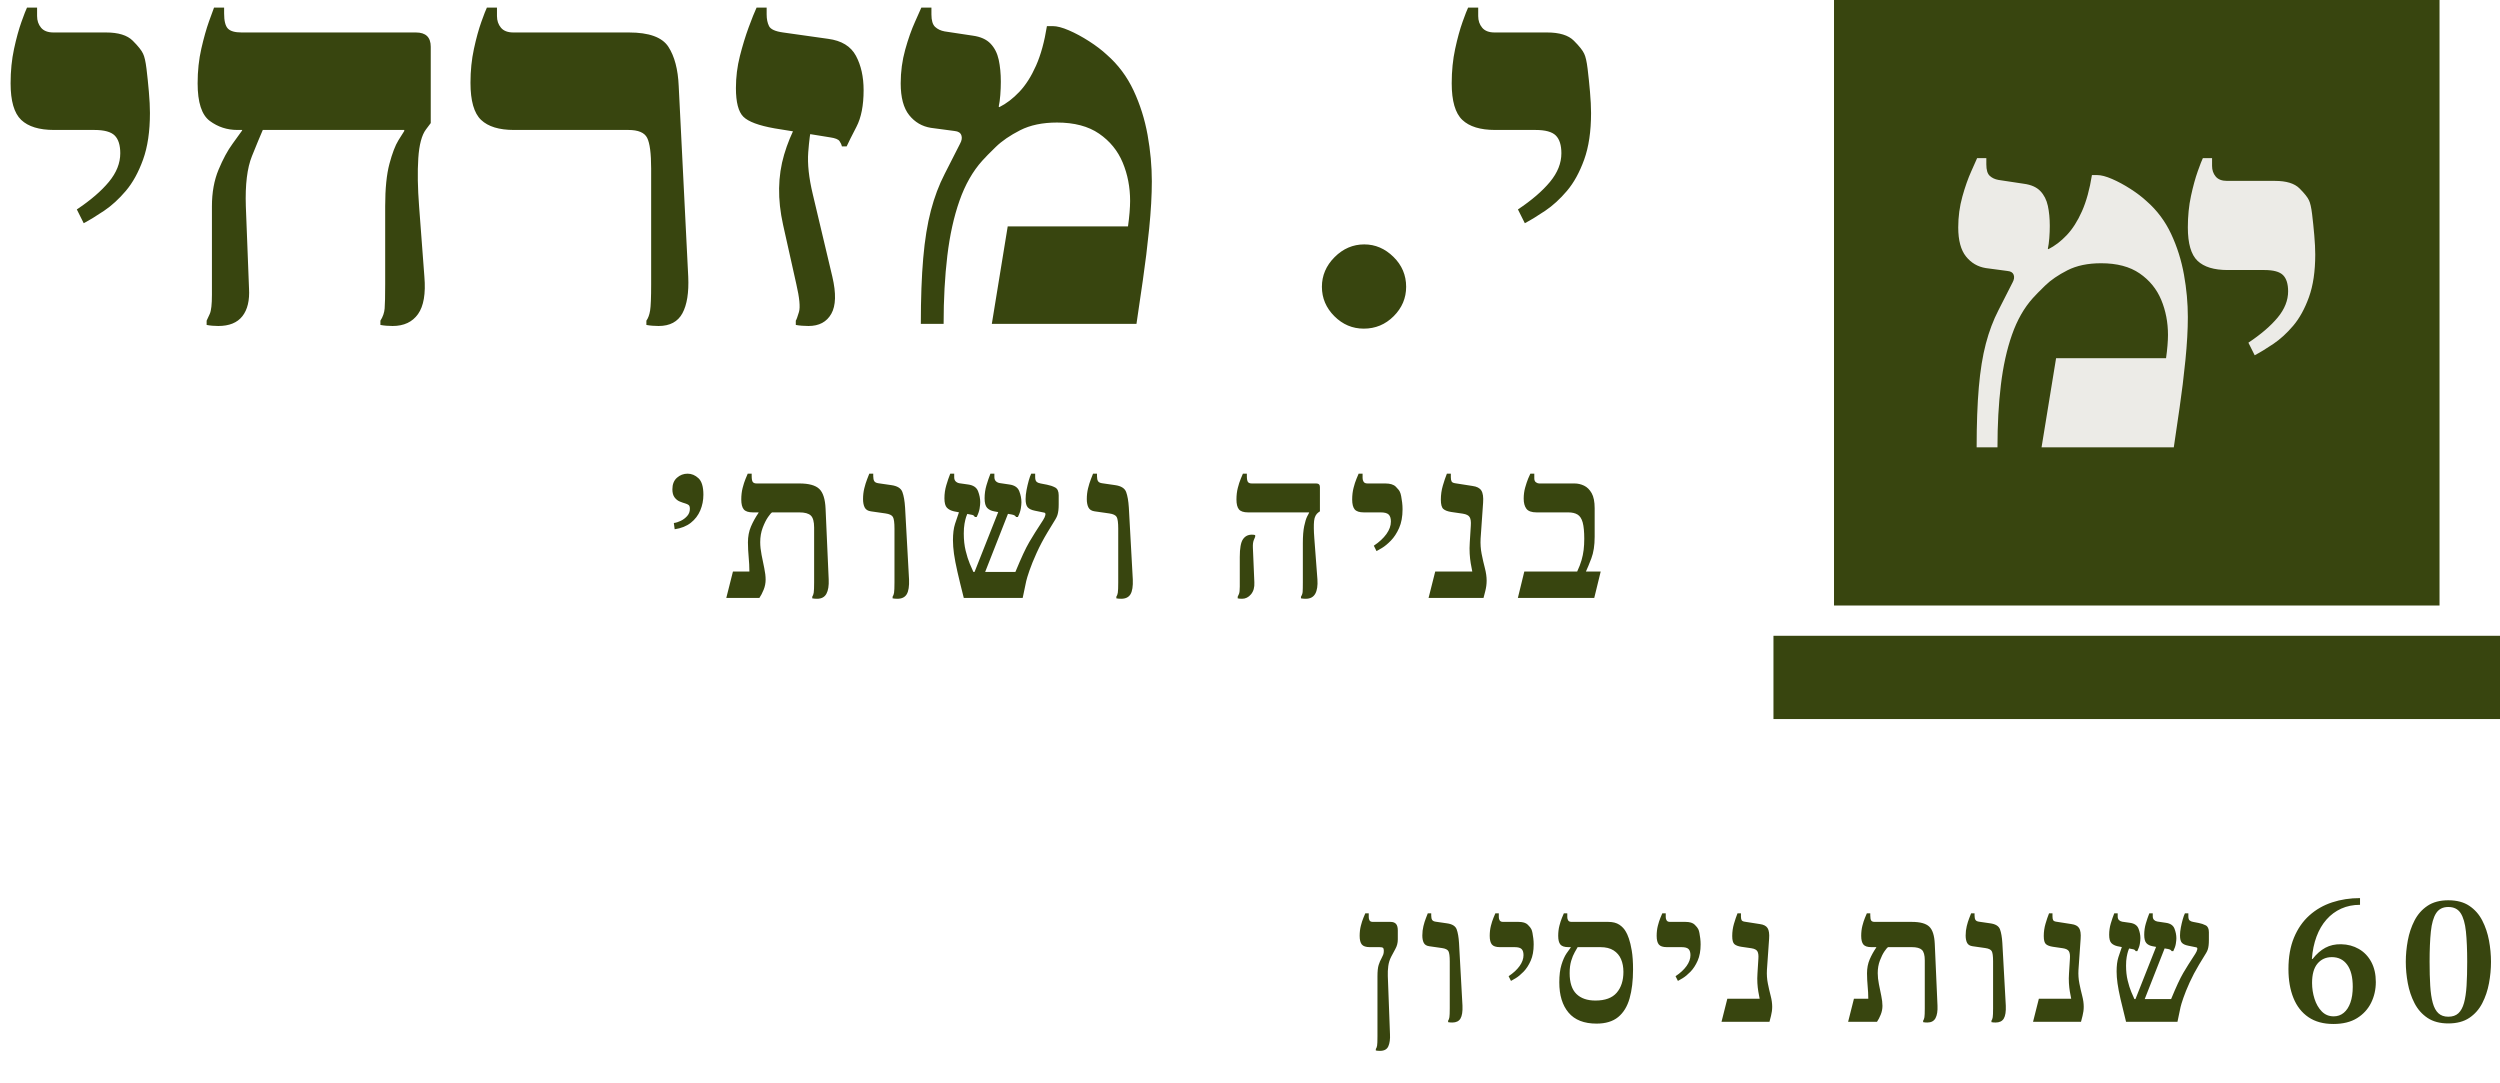
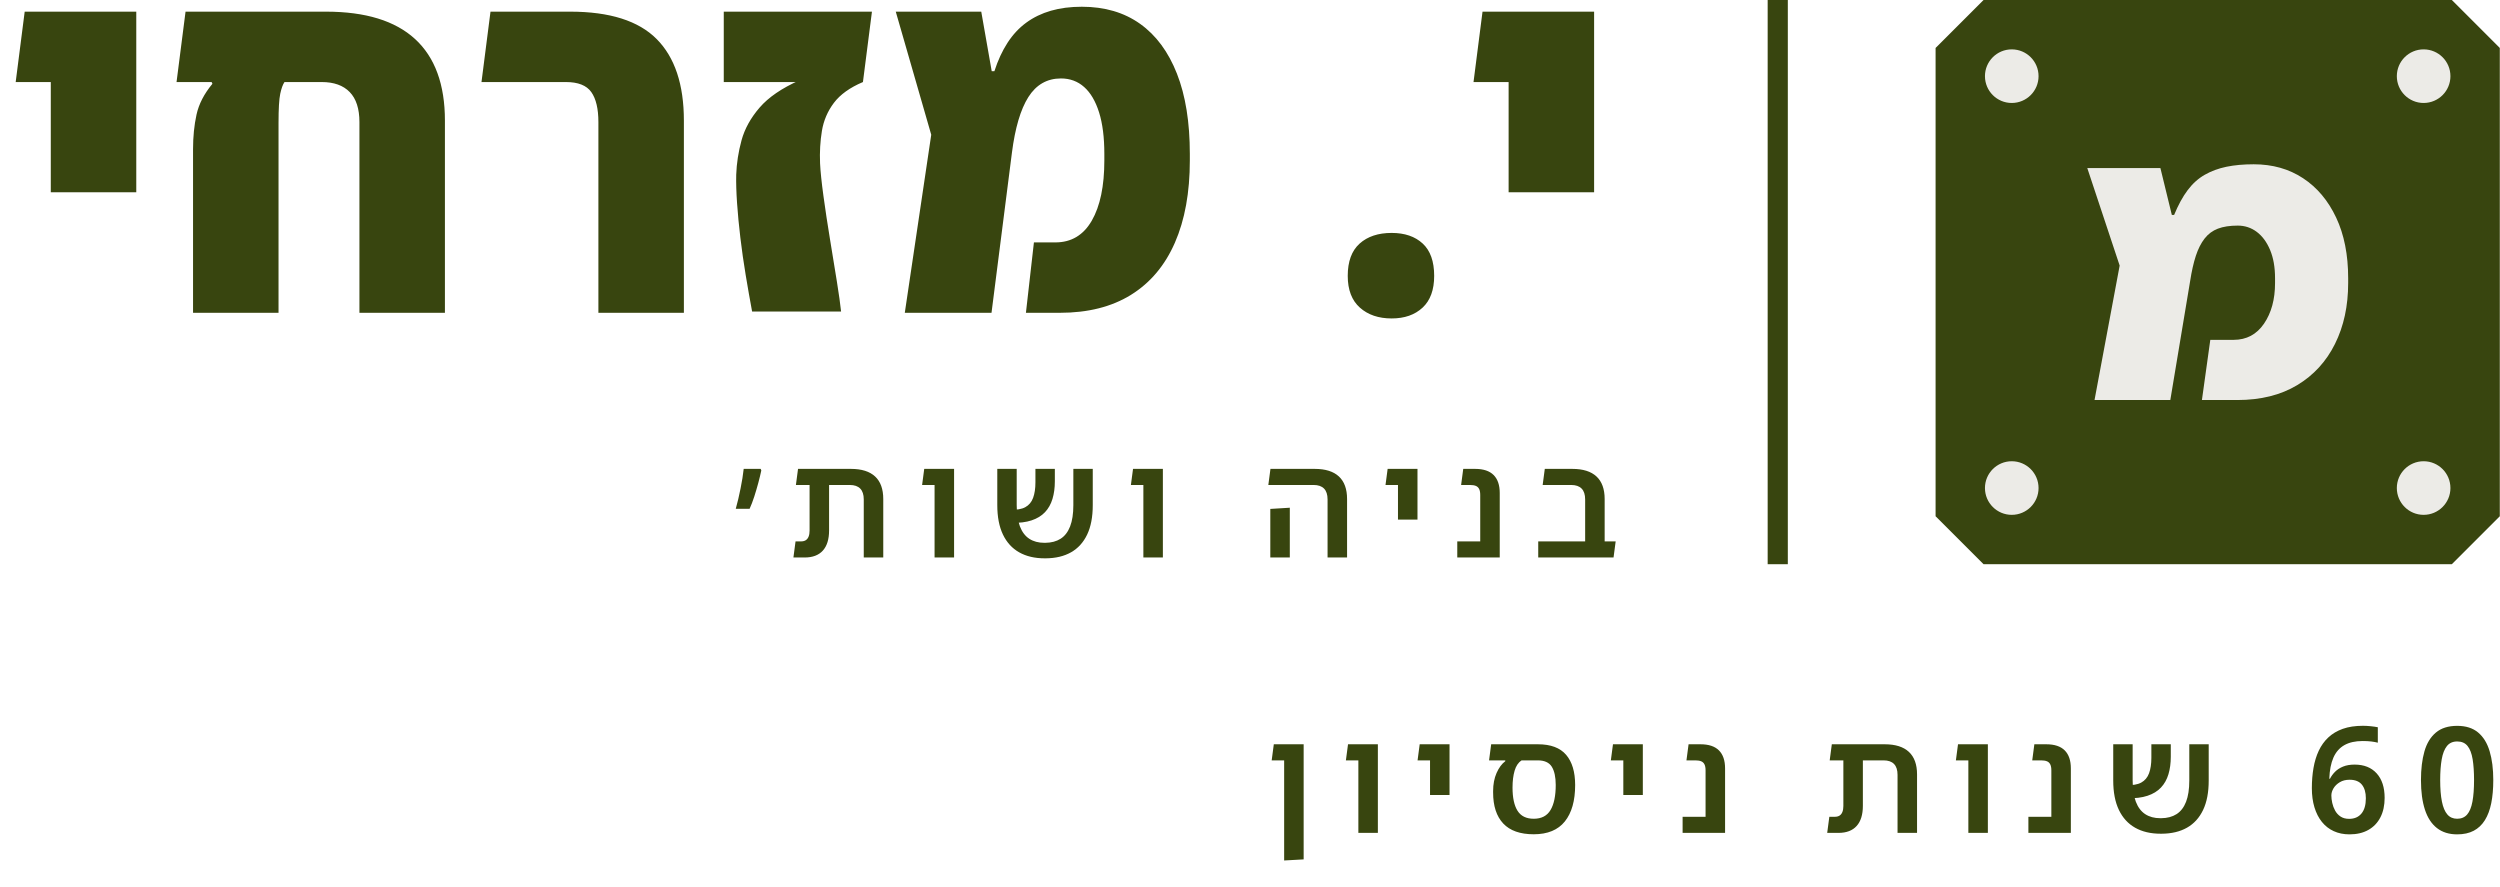
- <svg xmlns="http://www.w3.org/2000/svg" viewBox="0 0 330.3 143.0" role="img" aria-label="י. מזרחי בניה ושות׳, 60 שנות ניסיון">
-   <g transform="translate(234.31 0.00) scale(1)">
-     <rect x="8.0" y="0" width="80.0" height="80.0" fill="#38450f" />
-     <rect x="0" y="84.0" width="96.0" height="11.0" fill="#38450f" />
-     <path fill="#ecebe7" transform="translate(73.50 59.10)" d="M-9.92 -12.16 -10.752 -13.824Q-8.256 -15.488 -6.88 -17.152Q-5.504 -18.816 -5.504 -20.608Q-5.504 -22.08 -6.176 -22.752Q-6.848 -23.424 -8.64 -23.424H-13.504Q-16.192 -23.424 -17.472 -24.64Q-18.752 -25.856 -18.752 -29.056Q-18.752 -31.296 -18.336 -33.216Q-17.92 -35.136 -17.44 -36.48Q-16.96 -37.824 -16.768 -38.208H-15.552V-37.184Q-15.552 -36.352 -15.072 -35.776Q-14.592 -35.2 -13.568 -35.2H-7.232Q-4.992 -35.2 -4 -34.208Q-3.008 -33.216 -2.752 -32.64Q-2.496 -32.128 -2.336 -30.816Q-2.176 -29.504 -2.048 -28.032Q-1.92 -26.56 -1.92 -25.472Q-1.92 -22.144 -2.752 -19.84Q-3.584 -17.536 -4.832 -16.064Q-6.08 -14.592 -7.456 -13.664Q-8.832 -12.736 -9.92 -12.16Z M-46.656 0.0Q-46.656 -4.608 -46.368 -7.936Q-46.08 -11.264 -45.44 -13.696Q-44.8 -16.128 -43.776 -18.112L-41.92 -21.76Q-41.6 -22.336 -41.76 -22.784Q-41.92 -23.232 -42.56 -23.296L-45.44 -23.68Q-47.04 -23.936 -48.064 -25.216Q-49.088 -26.496 -49.088 -29.056Q-49.088 -31.168 -48.544 -33.12Q-48.0 -35.072 -47.36 -36.48Q-46.72 -37.888 -46.592 -38.208H-45.376V-37.376Q-45.376 -36.288 -44.928 -35.872Q-44.48 -35.456 -43.776 -35.328L-40.384 -34.816Q-38.976 -34.624 -38.24 -33.856Q-37.504 -33.088 -37.248 -31.904Q-36.992 -30.72 -36.992 -29.248Q-36.992 -28.48 -37.056 -27.648Q-37.12 -26.816 -37.248 -26.24L-37.184 -26.176Q-35.904 -26.816 -34.752 -28.032Q-33.6 -29.248 -32.736 -31.2Q-31.872 -33.152 -31.424 -35.968H-30.72Q-29.952 -35.968 -28.768 -35.456Q-27.584 -34.944 -26.336 -34.144Q-25.088 -33.344 -24.192 -32.512Q-22.144 -30.72 -20.96 -28.192Q-19.776 -25.664 -19.264 -22.816Q-18.752 -19.968 -18.752 -17.216Q-18.752 -14.72 -19.072 -11.52Q-19.392 -8.32 -19.84 -5.248Q-20.288 -2.176 -20.608 0.0H-38.08L-36.16 -11.776H-21.632Q-21.504 -12.672 -21.44 -13.472Q-21.376 -14.272 -21.376 -14.848Q-21.376 -17.344 -22.272 -19.488Q-23.168 -21.632 -25.12 -22.976Q-27.072 -24.32 -30.208 -24.32Q-32.832 -24.32 -34.656 -23.392Q-36.48 -22.464 -37.6 -21.376Q-38.72 -20.288 -39.232 -19.712Q-40.96 -17.792 -41.984 -14.88Q-43.008 -11.968 -43.456 -8.224Q-43.904 -4.48 -43.904 0.0Z" />
+ <svg xmlns="http://www.w3.org/2000/svg" viewBox="0 0 372.2 132.0" role="img" aria-label="י. מזרחי בניה ושות׳, 60 שנות ניסיון">
+   <g transform="translate(288.17 0.00) scale(2.1)">
+     <path fill="#38450f" d="M3.4 0L36.6 0L40 3.4L40 36.6L36.6 40L3.4 40L0 36.6L0 3.4Z" />
+     <circle cx="5.4" cy="5.4" r="1.9" fill="#ecebe7" />
+     <circle cx="5.4" cy="34.6" r="1.9" fill="#ecebe7" />
+     <circle cx="34.6" cy="5.4" r="1.9" fill="#ecebe7" />
+     <circle cx="34.6" cy="34.6" r="1.9" fill="#ecebe7" />
+     <path fill="#ecebe7" transform="translate(29.79 28.36)" d="M-18.522 0.0 -16.74 -9.531 -19.035 -16.443H-13.851L-13.041 -13.122H-12.879Q-12.447 -14.175 -11.921 -14.877Q-11.394 -15.579 -10.706 -15.97Q-10.017 -16.362 -9.167 -16.538Q-8.316 -16.713 -7.236 -16.713Q-5.238 -16.713 -3.74 -15.727Q-2.241 -14.742 -1.391 -12.933Q-0.54 -11.124 -0.54 -8.64V-8.289Q-0.54 -5.859 -1.472 -3.982Q-2.403 -2.106 -4.158 -1.053Q-5.913 0.0 -8.397 0.0H-10.908L-10.314 -4.266H-8.667Q-7.29 -4.266 -6.507 -5.413Q-5.724 -6.561 -5.724 -8.289V-8.64Q-5.724 -9.801 -6.075 -10.638Q-6.426 -11.475 -7.02 -11.921Q-7.614 -12.366 -8.37 -12.366Q-9.207 -12.366 -9.774 -12.15Q-10.341 -11.934 -10.719 -11.448Q-11.097 -10.962 -11.34 -10.22Q-11.583 -9.477 -11.745 -8.424L-13.149 0.0Z" />
  </g>
-   <path fill="#38450f" transform="translate(212.31 42.79)" d="M-10.85 -13.3 -11.76 -15.12Q-9.03 -16.94 -7.525 -18.76Q-6.02 -20.58 -6.02 -22.54Q-6.02 -24.15 -6.755 -24.885Q-7.49 -25.62 -9.45 -25.62H-14.77Q-17.71 -25.62 -19.11 -26.95Q-20.51 -28.28 -20.51 -31.78Q-20.51 -34.23 -20.055 -36.33Q-19.6 -38.43 -19.075 -39.9Q-18.55 -41.37 -18.34 -41.79H-17.01V-40.67Q-17.01 -39.76 -16.485 -39.13Q-15.96 -38.5 -14.84 -38.5H-7.91Q-5.46 -38.5 -4.375 -37.415Q-3.29 -36.33 -3.01 -35.7Q-2.73 -35.14 -2.555 -33.705Q-2.38 -32.27 -2.24 -30.66Q-2.1 -29.05 -2.1 -27.86Q-2.1 -24.22 -3.01 -21.7Q-3.92 -19.18 -5.285 -17.57Q-6.65 -15.96 -8.155 -14.945Q-9.66 -13.93 -10.85 -13.3Z M-32.13 0.63Q-34.37 0.63 -36.015 -1.015Q-37.66 -2.66 -37.66 -4.9Q-37.66 -7.14 -35.98 -8.82Q-34.3 -10.5 -32.06 -10.5Q-29.89 -10.5 -28.21 -8.855Q-26.53 -7.21 -26.53 -4.9Q-26.53 -2.66 -28.175 -1.015Q-29.82 0.63 -32.13 0.63Z M-90.65 0.0Q-90.65 -5.04 -90.335 -8.68Q-90.02 -12.32 -89.32 -14.98Q-88.62 -17.64 -87.5 -19.81L-85.47 -23.8Q-85.12 -24.43 -85.295 -24.92Q-85.47 -25.41 -86.17 -25.48L-89.32 -25.9Q-91.07 -26.18 -92.19 -27.58Q-93.31 -28.98 -93.31 -31.78Q-93.31 -34.09 -92.715 -36.225Q-92.12 -38.36 -91.42 -39.9Q-90.72 -41.44 -90.58 -41.79H-89.25V-40.88Q-89.25 -39.69 -88.76 -39.235Q-88.27 -38.78 -87.5 -38.64L-83.79 -38.08Q-82.25 -37.87 -81.445 -37.03Q-80.64 -36.19 -80.36 -34.895Q-80.08 -33.6 -80.08 -31.99Q-80.08 -31.15 -80.15 -30.24Q-80.22 -29.33 -80.36 -28.7L-80.29 -28.63Q-78.89 -29.33 -77.63 -30.66Q-76.37 -31.99 -75.425 -34.125Q-74.48 -36.26 -73.99 -39.34H-73.22Q-72.38 -39.34 -71.085 -38.78Q-69.79 -38.22 -68.425 -37.345Q-67.06 -36.47 -66.08 -35.56Q-63.84 -33.6 -62.545 -30.835Q-61.25 -28.07 -60.69 -24.955Q-60.13 -21.84 -60.13 -18.83Q-60.13 -16.1 -60.48 -12.6Q-60.83 -9.1 -61.32 -5.74Q-61.81 -2.38 -62.16 0.0H-81.27L-79.17 -12.88H-63.28Q-63.14 -13.86 -63.07 -14.735Q-63 -15.61 -63 -16.24Q-63 -18.97 -63.98 -21.315Q-64.96 -23.66 -67.095 -25.13Q-69.23 -26.6 -72.66 -26.6Q-75.53 -26.6 -77.525 -25.585Q-79.52 -24.57 -80.745 -23.38Q-81.97 -22.19 -82.53 -21.56Q-84.42 -19.46 -85.54 -16.275Q-86.66 -13.09 -87.15 -8.995Q-87.64 -4.9 -87.64 0.0Z M-105.49 0.28Q-105.91 0.28 -106.365 0.245Q-106.82 0.21 -107.17 0.14V-0.42Q-107.03 -0.63 -106.75 -1.575Q-106.47 -2.52 -107.1 -5.25L-108.85 -13.09Q-109.41 -15.61 -109.375 -17.92Q-109.34 -20.23 -108.71 -22.365Q-108.08 -24.5 -107.03 -26.46L-105.07 -26.11Q-105.35 -24.99 -105.525 -22.68Q-105.7 -20.37 -104.93 -17.15L-102.34 -6.23Q-101.57 -2.94 -102.48 -1.33Q-103.39 0.28 -105.49 0.28ZM-101.08 -23.45Q-101.15 -23.8 -101.395 -24.15Q-101.64 -24.5 -102.62 -24.64L-109.97 -25.83Q-113.12 -26.39 -114.1 -27.37Q-115.08 -28.35 -115.08 -31.15Q-115.08 -33.32 -114.555 -35.385Q-114.03 -37.45 -113.4 -39.165Q-112.77 -40.88 -112.35 -41.79H-111.02V-40.88Q-111.02 -39.97 -110.705 -39.34Q-110.39 -38.71 -108.85 -38.5L-102.9 -37.66Q-100.24 -37.31 -99.225 -35.42Q-98.21 -33.53 -98.21 -30.87Q-98.21 -27.86 -99.155 -26.04Q-100.1 -24.22 -100.45 -23.45Z M-125.3 0.28Q-125.72 0.28 -126.14 0.245Q-126.56 0.21 -126.91 0.14V-0.42Q-126.56 -0.91 -126.42 -1.75Q-126.28 -2.59 -126.28 -5.25V-20.51Q-126.28 -23.52 -126.805 -24.57Q-127.33 -25.62 -129.29 -25.62H-144.41Q-147.35 -25.62 -148.75 -26.95Q-150.15 -28.28 -150.15 -31.85Q-150.15 -34.23 -149.695 -36.33Q-149.24 -38.43 -148.715 -39.9Q-148.19 -41.37 -147.98 -41.79H-146.65V-40.67Q-146.65 -39.76 -146.125 -39.13Q-145.6 -38.5 -144.48 -38.5H-129.22Q-125.23 -38.5 -124.005 -36.61Q-122.78 -34.72 -122.64 -31.43L-121.38 -6.23Q-121.24 -3.08 -122.15 -1.4Q-123.06 0.28 -125.3 0.28Z M-160.44 0.28Q-160.86 0.28 -161.28 0.245Q-161.7 0.21 -162.05 0.14V-0.42Q-161.56 -1.19 -161.49 -2.03Q-161.42 -2.87 -161.42 -5.25V-15.54Q-161.42 -19.04 -160.86 -21.14Q-160.3 -23.24 -159.67 -24.255Q-159.04 -25.27 -158.9 -25.48V-25.62H-180.95Q-182.98 -25.62 -184.59 -26.81Q-186.2 -28 -186.2 -31.78Q-186.2 -34.23 -185.71 -36.365Q-185.22 -38.5 -184.695 -39.97Q-184.17 -41.44 -184.03 -41.79H-182.7V-41.02Q-182.7 -39.55 -182.21 -39.025Q-181.72 -38.5 -180.39 -38.5H-157.36Q-155.4 -38.5 -155.4 -36.61V-26.53L-156.03 -25.69Q-156.87 -24.57 -157.045 -21.875Q-157.22 -19.18 -156.94 -15.54L-156.24 -6.23Q-155.96 -2.87 -157.08 -1.295Q-158.2 0.28 -160.44 0.28ZM-183.47 0.28Q-183.89 0.28 -184.275 0.245Q-184.66 0.21 -185.01 0.14V-0.42Q-184.87 -0.7 -184.59 -1.33Q-184.31 -1.96 -184.31 -3.85V-15.54Q-184.31 -18.27 -183.435 -20.37Q-182.56 -22.47 -181.58 -23.8Q-180.6 -25.13 -180.32 -25.55V-27.16H-177.59V-25.62Q-178.08 -24.5 -179.025 -22.155Q-179.97 -19.81 -179.83 -15.54L-179.41 -4.69Q-179.27 -2.31 -180.285 -1.015Q-181.3 0.28 -183.47 0.28Z M-201.25 -13.3 -202.16 -15.12Q-199.43 -16.94 -197.925 -18.76Q-196.42 -20.58 -196.42 -22.54Q-196.42 -24.15 -197.155 -24.885Q-197.89 -25.62 -199.85 -25.62H-205.17Q-208.11 -25.62 -209.51 -26.95Q-210.91 -28.28 -210.91 -31.78Q-210.91 -34.23 -210.455 -36.33Q-210.0 -38.43 -209.475 -39.9Q-208.95 -41.37 -208.74 -41.79H-207.41V-40.67Q-207.41 -39.76 -206.885 -39.13Q-206.36 -38.5 -205.24 -38.5H-198.31Q-195.86 -38.5 -194.775 -37.415Q-193.69 -36.33 -193.41 -35.7Q-193.13 -35.14 -192.955 -33.705Q-192.78 -32.27 -192.64 -30.66Q-192.5 -29.05 -192.5 -27.86Q-192.5 -24.22 -193.41 -21.7Q-194.32 -19.18 -195.685 -17.57Q-197.05 -15.96 -198.555 -14.945Q-200.06 -13.93 -201.25 -13.3Z" />
-   <path fill="#38450f" transform="translate(212.31 79.00)" d="M-11.77 0.0 -10.918 -3.493H-3.932Q-3.547 -4.317 -3.355 -4.991Q-3.162 -5.665 -3.08 -6.339Q-2.998 -7.013 -2.998 -7.81Q-2.998 -9.213 -3.204 -9.969Q-3.41 -10.725 -3.878 -11.014Q-4.345 -11.303 -5.115 -11.303H-9.295Q-10.285 -11.303 -10.643 -11.784Q-11.0 -12.265 -11.0 -13.117Q-11.0 -13.887 -10.808 -14.575Q-10.615 -15.262 -10.409 -15.771Q-10.203 -16.28 -10.12 -16.418H-9.598V-15.812Q-9.598 -15.428 -9.377 -15.276Q-9.157 -15.125 -8.965 -15.125H-4.29Q-3.63 -15.125 -3.025 -14.836Q-2.42 -14.547 -2.021 -13.846Q-1.623 -13.145 -1.623 -11.853V-8.085Q-1.623 -6.38 -2.062 -5.225Q-2.502 -4.07 -2.777 -3.493H-0.825L-1.678 0.0Z M-23.568 0.0 -22.688 -3.493H-17.793Q-17.903 -4.015 -17.999 -4.592Q-18.095 -5.17 -18.136 -5.857Q-18.178 -6.545 -18.123 -7.343L-17.985 -9.57Q-17.93 -10.312 -18.136 -10.67Q-18.343 -11.027 -19.058 -11.137L-20.57 -11.357Q-21.285 -11.467 -21.615 -11.756Q-21.945 -12.045 -21.945 -12.98Q-21.945 -13.943 -21.684 -14.836Q-21.423 -15.73 -21.148 -16.418H-20.625V-15.95Q-20.625 -15.592 -20.529 -15.4Q-20.433 -15.207 -20.048 -15.152L-17.765 -14.795Q-16.913 -14.685 -16.596 -14.19Q-16.28 -13.695 -16.363 -12.568L-16.693 -7.838Q-16.748 -6.793 -16.555 -5.816Q-16.363 -4.84 -16.129 -3.946Q-15.895 -3.053 -15.895 -2.283Q-15.895 -1.595 -16.074 -0.907Q-16.253 -0.22 -16.308 0.0Z M-30.443 -6.188 -30.8 -6.902Q-29.728 -7.617 -29.136 -8.442Q-28.545 -9.268 -28.545 -10.092Q-28.545 -10.725 -28.834 -11.014Q-29.123 -11.303 -29.893 -11.303H-32.12Q-33 -11.303 -33.33 -11.701Q-33.66 -12.1 -33.66 -13.008Q-33.66 -13.832 -33.481 -14.534Q-33.303 -15.235 -33.096 -15.73Q-32.89 -16.225 -32.808 -16.418H-32.285V-15.84Q-32.285 -15.565 -32.148 -15.345Q-32.01 -15.125 -31.625 -15.125H-29.288Q-28.325 -15.125 -27.899 -14.699Q-27.473 -14.273 -27.363 -14.025Q-27.253 -13.805 -27.184 -13.434Q-27.115 -13.062 -27.06 -12.622Q-27.005 -12.182 -27.005 -11.715Q-27.005 -10.258 -27.459 -9.24Q-27.913 -8.223 -28.545 -7.576Q-29.178 -6.93 -29.728 -6.6Q-30.278 -6.27 -30.443 -6.188Z M-39.793 0.11Q-39.958 0.11 -40.123 0.096Q-40.288 0.083 -40.425 0.055V-0.165Q-40.233 -0.468 -40.205 -0.797Q-40.178 -1.127 -40.178 -2.062V-7.232Q-40.178 -8.635 -39.999 -9.488Q-39.82 -10.34 -39.614 -10.753Q-39.407 -11.165 -39.352 -11.248V-11.303H-47.41Q-48.29 -11.303 -48.62 -11.701Q-48.95 -12.1 -48.95 -13.008Q-48.95 -13.832 -48.771 -14.534Q-48.593 -15.235 -48.386 -15.73Q-48.18 -16.225 -48.098 -16.418H-47.575V-16.115Q-47.575 -15.537 -47.438 -15.331Q-47.3 -15.125 -46.915 -15.125H-38.418Q-37.922 -15.125 -37.922 -14.658V-11.44L-38.088 -11.33Q-38.61 -10.973 -38.693 -10.175Q-38.775 -9.377 -38.665 -7.92L-38.252 -2.448Q-38.17 -1.21 -38.541 -0.55Q-38.913 0.11 -39.793 0.11ZM-48.208 0.11Q-48.565 0.11 -48.785 0.055V-0.165Q-48.73 -0.275 -48.62 -0.522Q-48.51 -0.77 -48.51 -1.512V-5.418Q-48.51 -7.122 -48.098 -7.741Q-47.685 -8.36 -46.915 -8.36Q-46.778 -8.36 -46.668 -8.346Q-46.558 -8.332 -46.475 -8.305V-8.085Q-46.53 -7.975 -46.668 -7.617Q-46.805 -7.26 -46.778 -6.628L-46.585 -2.062Q-46.53 -1.073 -47.025 -0.481Q-47.52 0.11 -48.208 0.11Z M-64.185 0.11Q-64.35 0.11 -64.515 0.096Q-64.68 0.083 -64.817 0.055V-0.165Q-64.68 -0.357 -64.625 -0.688Q-64.57 -1.018 -64.57 -2.062V-9.158Q-64.57 -10.34 -64.776 -10.697Q-64.983 -11.055 -65.752 -11.165L-67.677 -11.44Q-68.282 -11.523 -68.502 -11.949Q-68.722 -12.375 -68.722 -13.062Q-68.722 -13.805 -68.558 -14.479Q-68.392 -15.152 -68.186 -15.675Q-67.98 -16.198 -67.897 -16.418H-67.375V-16.087Q-67.375 -15.648 -67.237 -15.428Q-67.1 -15.207 -66.688 -15.152L-64.983 -14.905Q-63.8 -14.74 -63.525 -13.998Q-63.25 -13.255 -63.167 -11.935L-62.645 -2.448Q-62.59 -1.1 -62.947 -0.495Q-63.305 0.11 -64.185 0.11Z M-84.975 0.0Q-85.498 -2.062 -85.814 -3.451Q-86.13 -4.84 -86.268 -5.816Q-86.405 -6.793 -86.405 -7.617Q-86.405 -8.938 -86.13 -9.79Q-85.855 -10.643 -85.525 -11.578L-84.48 -11.193Q-84.562 -11.027 -84.672 -10.684Q-84.782 -10.34 -84.879 -9.804Q-84.975 -9.268 -84.975 -8.498Q-84.975 -7.26 -84.728 -6.242Q-84.48 -5.225 -84.178 -4.51Q-83.875 -3.795 -83.71 -3.438H-78.155Q-77.55 -4.895 -77.124 -5.816Q-76.698 -6.737 -76.312 -7.397Q-75.928 -8.057 -75.543 -8.662L-74.498 -10.285Q-74.25 -10.67 -74.195 -10.959Q-74.14 -11.248 -74.36 -11.275L-75.57 -11.523Q-76.258 -11.66 -76.532 -11.976Q-76.808 -12.293 -76.808 -13.062Q-76.808 -13.613 -76.684 -14.259Q-76.56 -14.905 -76.395 -15.496Q-76.23 -16.087 -76.065 -16.418H-75.543V-15.978Q-75.543 -15.51 -75.35 -15.345Q-75.157 -15.18 -74.828 -15.125L-73.975 -14.96Q-73.398 -14.85 -72.916 -14.602Q-72.435 -14.355 -72.435 -13.557V-12.375Q-72.435 -11.908 -72.476 -11.564Q-72.517 -11.22 -72.6 -10.959Q-72.683 -10.697 -72.847 -10.422L-73.92 -8.662Q-74.745 -7.287 -75.35 -5.954Q-75.955 -4.62 -76.299 -3.616Q-76.642 -2.612 -76.725 -2.228L-77.193 0.0ZM-83.683 -3.107 -80.3 -11.66 -79.008 -11.44 -82.28 -3.107ZM-83.517 -10.697Q-83.627 -10.918 -83.861 -10.973Q-84.095 -11.027 -84.562 -11.11L-86.267 -11.44Q-86.873 -11.578 -87.203 -11.921Q-87.532 -12.265 -87.532 -13.172Q-87.532 -14.053 -87.285 -14.891Q-87.038 -15.73 -86.763 -16.418H-86.24V-15.95Q-86.24 -15.592 -86.048 -15.4Q-85.855 -15.207 -85.553 -15.152L-84.398 -14.988Q-83.38 -14.85 -83.091 -14.107Q-82.803 -13.365 -82.803 -12.65Q-82.803 -12.32 -82.885 -11.811Q-82.968 -11.303 -83.27 -10.697ZM-78.073 -10.697Q-78.183 -10.945 -78.65 -11.027Q-79.118 -11.11 -79.778 -11.22L-80.96 -11.44Q-81.565 -11.55 -81.895 -11.908Q-82.225 -12.265 -82.225 -13.172Q-82.225 -14.053 -81.978 -14.891Q-81.73 -15.73 -81.455 -16.418H-80.933V-15.978Q-80.933 -15.62 -80.74 -15.427Q-80.547 -15.235 -80.245 -15.18L-78.953 -14.988Q-77.935 -14.85 -77.646 -14.107Q-77.358 -13.365 -77.358 -12.65Q-77.358 -12.32 -77.44 -11.811Q-77.523 -11.303 -77.825 -10.697Z M-93.748 0.11Q-93.912 0.11 -94.078 0.096Q-94.243 0.083 -94.38 0.055V-0.165Q-94.243 -0.357 -94.188 -0.688Q-94.132 -1.018 -94.132 -2.062V-9.158Q-94.132 -10.34 -94.339 -10.697Q-94.545 -11.055 -95.315 -11.165L-97.24 -11.44Q-97.845 -11.523 -98.065 -11.949Q-98.285 -12.375 -98.285 -13.062Q-98.285 -13.805 -98.12 -14.479Q-97.955 -15.152 -97.749 -15.675Q-97.543 -16.198 -97.46 -16.418H-96.938V-16.087Q-96.938 -15.648 -96.8 -15.428Q-96.662 -15.207 -96.25 -15.152L-94.545 -14.905Q-93.362 -14.74 -93.088 -13.998Q-92.812 -13.255 -92.73 -11.935L-92.207 -2.448Q-92.153 -1.1 -92.51 -0.495Q-92.868 0.11 -93.748 0.11Z M-104.362 0.11Q-104.528 0.11 -104.692 0.096Q-104.858 0.083 -104.995 0.055V-0.165Q-104.858 -0.357 -104.803 -0.688Q-104.748 -1.018 -104.748 -2.062V-9.295Q-104.748 -10.478 -105.188 -10.89Q-105.627 -11.303 -106.7 -11.303H-112.833Q-113.713 -11.303 -114.043 -11.701Q-114.373 -12.1 -114.373 -13.008Q-114.373 -13.832 -114.194 -14.534Q-114.015 -15.235 -113.809 -15.73Q-113.603 -16.225 -113.52 -16.418H-112.998V-16.115Q-112.998 -15.537 -112.86 -15.331Q-112.722 -15.125 -112.338 -15.125H-106.7Q-104.83 -15.125 -104.074 -14.41Q-103.317 -13.695 -103.235 -11.797L-102.823 -2.448Q-102.767 -1.21 -103.125 -0.55Q-103.483 0.11 -104.362 0.11ZM-116.353 0.0 -115.472 -3.493H-113.3Q-113.3 -3.987 -113.328 -4.455Q-113.355 -4.923 -113.396 -5.39Q-113.438 -5.857 -113.465 -6.353Q-113.493 -6.848 -113.493 -7.343Q-113.493 -8.498 -113.094 -9.433Q-112.695 -10.367 -112.09 -11.248V-11.742H-110.303V-11.303Q-110.468 -11.22 -110.839 -10.684Q-111.21 -10.148 -111.54 -9.281Q-111.87 -8.415 -111.87 -7.37Q-111.87 -6.6 -111.691 -5.692Q-111.513 -4.785 -111.334 -3.933Q-111.155 -3.08 -111.155 -2.42Q-111.155 -1.732 -111.416 -1.086Q-111.678 -0.44 -111.98 0.0Z M-123.172 -9.075 -123.282 -9.9Q-122.843 -9.955 -122.361 -10.189Q-121.88 -10.422 -121.523 -10.821Q-121.165 -11.22 -121.165 -11.77Q-121.165 -12.155 -121.33 -12.279Q-121.495 -12.402 -121.77 -12.485Q-122.073 -12.568 -122.485 -12.733Q-122.898 -12.898 -123.186 -13.283Q-123.475 -13.668 -123.475 -14.355Q-123.475 -15.345 -122.87 -15.881Q-122.265 -16.418 -121.468 -16.418Q-120.67 -16.418 -120.024 -15.812Q-119.378 -15.207 -119.378 -13.64Q-119.378 -12.54 -119.79 -11.564Q-120.203 -10.588 -121.041 -9.928Q-121.88 -9.268 -123.172 -9.075Z" />
-   <path fill="#38450f" transform="translate(330.31 135.00)" d="M-6.84 0.216Q-8.496 0.216 -9.588 -0.516Q-10.68 -1.248 -11.304 -2.46Q-11.928 -3.672 -12.192 -5.1Q-12.456 -6.528 -12.456 -7.92Q-12.456 -9.312 -12.192 -10.74Q-11.928 -12.168 -11.304 -13.38Q-10.68 -14.592 -9.588 -15.324Q-8.496 -16.056 -6.84 -16.056Q-5.16 -16.056 -4.068 -15.324Q-2.976 -14.592 -2.352 -13.38Q-1.728 -12.168 -1.464 -10.74Q-1.2 -9.312 -1.2 -7.92Q-1.2 -6.528 -1.464 -5.1Q-1.728 -3.672 -2.352 -2.46Q-2.976 -1.248 -4.068 -0.516Q-5.16 0.216 -6.84 0.216ZM-6.84 -0.672Q-6.0 -0.672 -5.508 -1.128Q-5.016 -1.584 -4.764 -2.496Q-4.512 -3.408 -4.428 -4.764Q-4.344 -6.12 -4.344 -7.92Q-4.344 -10.32 -4.512 -11.928Q-4.68 -13.536 -5.208 -14.352Q-5.736 -15.168 -6.84 -15.168Q-7.92 -15.168 -8.448 -14.352Q-8.976 -13.536 -9.144 -11.928Q-9.312 -10.32 -9.312 -7.92Q-9.312 -6.12 -9.228 -4.764Q-9.144 -3.408 -8.892 -2.496Q-8.64 -1.584 -8.148 -1.128Q-7.656 -0.672 -6.84 -0.672Z M-22.032 0.288Q-24.0 0.288 -25.32 -0.612Q-26.64 -1.512 -27.3 -3.144Q-27.96 -4.776 -27.96 -6.96Q-27.96 -9.36 -27.228 -11.124Q-26.496 -12.888 -25.2 -14.052Q-23.904 -15.216 -22.188 -15.78Q-20.472 -16.344 -18.504 -16.344V-15.456Q-19.872 -15.456 -20.988 -14.952Q-22.104 -14.448 -22.932 -13.512Q-23.76 -12.576 -24.252 -11.256Q-24.744 -9.936 -24.864 -8.304H-24.768Q-24.0 -9.288 -23.088 -9.78Q-22.176 -10.272 -21.0 -10.248Q-19.704 -10.224 -18.66 -9.624Q-17.616 -9.024 -17.016 -7.908Q-16.416 -6.792 -16.416 -5.256Q-16.416 -3.768 -17.04 -2.508Q-17.664 -1.248 -18.9 -0.48Q-20.136 0.288 -22.032 0.288ZM-21.984 -0.72Q-21.216 -0.72 -20.652 -1.188Q-20.088 -1.656 -19.776 -2.532Q-19.464 -3.408 -19.464 -4.632Q-19.464 -6.528 -20.196 -7.536Q-20.928 -8.544 -22.224 -8.544Q-23.4 -8.544 -24.12 -7.692Q-24.84 -6.84 -24.84 -5.136Q-24.84 -4.056 -24.516 -3.036Q-24.192 -2.016 -23.556 -1.368Q-22.92 -0.72 -21.984 -0.72Z M-49.416 0.0Q-49.872 -1.8 -50.148 -3.012Q-50.424 -4.224 -50.544 -5.076Q-50.664 -5.928 -50.664 -6.648Q-50.664 -7.8 -50.424 -8.544Q-50.184 -9.288 -49.896 -10.104L-48.984 -9.768Q-49.056 -9.624 -49.152 -9.324Q-49.248 -9.024 -49.332 -8.556Q-49.416 -8.088 -49.416 -7.416Q-49.416 -6.336 -49.2 -5.448Q-48.984 -4.56 -48.72 -3.936Q-48.456 -3.312 -48.312 -3.0H-43.464Q-42.936 -4.272 -42.564 -5.076Q-42.192 -5.88 -41.856 -6.456Q-41.52 -7.032 -41.184 -7.56L-40.272 -8.976Q-40.056 -9.312 -40.008 -9.564Q-39.96 -9.816 -40.152 -9.84L-41.208 -10.056Q-41.808 -10.176 -42.048 -10.452Q-42.288 -10.728 -42.288 -11.4Q-42.288 -11.88 -42.18 -12.444Q-42.072 -13.008 -41.928 -13.524Q-41.784 -14.04 -41.64 -14.328H-41.184V-13.944Q-41.184 -13.536 -41.016 -13.392Q-40.848 -13.248 -40.56 -13.2L-39.816 -13.056Q-39.312 -12.96 -38.892 -12.744Q-38.472 -12.528 -38.472 -11.832V-10.8Q-38.472 -10.392 -38.508 -10.092Q-38.544 -9.792 -38.616 -9.564Q-38.688 -9.336 -38.832 -9.096L-39.768 -7.56Q-40.488 -6.36 -41.016 -5.196Q-41.544 -4.032 -41.844 -3.156Q-42.144 -2.28 -42.216 -1.944L-42.624 0.0ZM-48.288 -2.712 -45.336 -10.176 -44.208 -9.984 -47.064 -2.712ZM-48.144 -9.336Q-48.24 -9.528 -48.444 -9.576Q-48.648 -9.624 -49.056 -9.696L-50.544 -9.984Q-51.072 -10.104 -51.36 -10.404Q-51.648 -10.704 -51.648 -11.496Q-51.648 -12.264 -51.432 -12.996Q-51.216 -13.728 -50.976 -14.328H-50.52V-13.92Q-50.52 -13.608 -50.352 -13.44Q-50.184 -13.272 -49.92 -13.224L-48.912 -13.08Q-48.024 -12.96 -47.772 -12.312Q-47.52 -11.664 -47.52 -11.04Q-47.52 -10.752 -47.592 -10.308Q-47.664 -9.864 -47.928 -9.336ZM-43.392 -9.336Q-43.488 -9.552 -43.896 -9.624Q-44.304 -9.696 -44.88 -9.792L-45.912 -9.984Q-46.44 -10.08 -46.728 -10.392Q-47.016 -10.704 -47.016 -11.496Q-47.016 -12.264 -46.8 -12.996Q-46.584 -13.728 -46.344 -14.328H-45.888V-13.944Q-45.888 -13.632 -45.72 -13.464Q-45.552 -13.296 -45.288 -13.248L-44.16 -13.08Q-43.272 -12.96 -43.02 -12.312Q-42.768 -11.664 -42.768 -11.04Q-42.768 -10.752 -42.84 -10.308Q-42.912 -9.864 -43.176 -9.336Z M-61.704 0.0 -60.936 -3.048H-56.664Q-56.76 -3.504 -56.844 -4.008Q-56.928 -4.512 -56.964 -5.112Q-57 -5.712 -56.952 -6.408L-56.832 -8.352Q-56.784 -9.0 -56.964 -9.312Q-57.144 -9.624 -57.768 -9.72L-59.088 -9.912Q-59.712 -10.008 -60.0 -10.26Q-60.288 -10.512 -60.288 -11.328Q-60.288 -12.168 -60.06 -12.948Q-59.832 -13.728 -59.592 -14.328H-59.136V-13.92Q-59.136 -13.608 -59.052 -13.44Q-58.968 -13.272 -58.632 -13.224L-56.64 -12.912Q-55.896 -12.816 -55.62 -12.384Q-55.344 -11.952 -55.416 -10.968L-55.704 -6.84Q-55.752 -5.928 -55.584 -5.076Q-55.416 -4.224 -55.212 -3.444Q-55.008 -2.664 -55.008 -1.992Q-55.008 -1.392 -55.164 -0.792Q-55.32 -0.192 -55.368 0.0Z M-66.648 0.096Q-66.792 0.096 -66.936 0.084Q-67.08 0.072 -67.2 0.048V-0.144Q-67.08 -0.312 -67.032 -0.6Q-66.984 -0.888 -66.984 -1.8V-7.992Q-66.984 -9.024 -67.164 -9.336Q-67.344 -9.648 -68.016 -9.744L-69.696 -9.984Q-70.224 -10.056 -70.416 -10.428Q-70.608 -10.8 -70.608 -11.4Q-70.608 -12.048 -70.464 -12.636Q-70.32 -13.224 -70.14 -13.68Q-69.96 -14.136 -69.888 -14.328H-69.432V-14.04Q-69.432 -13.656 -69.312 -13.464Q-69.192 -13.272 -68.832 -13.224L-67.344 -13.008Q-66.312 -12.864 -66.072 -12.216Q-65.832 -11.568 -65.76 -10.416L-65.304 -2.136Q-65.256 -0.96 -65.568 -0.432Q-65.88 0.096 -66.648 0.096Z M-75.672 0.096Q-75.816 0.096 -75.96 0.084Q-76.104 0.072 -76.224 0.048V-0.144Q-76.104 -0.312 -76.056 -0.6Q-76.008 -0.888 -76.008 -1.8V-8.112Q-76.008 -9.144 -76.392 -9.504Q-76.776 -9.864 -77.712 -9.864H-83.064Q-83.832 -9.864 -84.12 -10.212Q-84.408 -10.56 -84.408 -11.352Q-84.408 -12.072 -84.252 -12.684Q-84.096 -13.296 -83.916 -13.728Q-83.736 -14.16 -83.664 -14.328H-83.208V-14.064Q-83.208 -13.56 -83.088 -13.38Q-82.968 -13.2 -82.632 -13.2H-77.712Q-76.08 -13.2 -75.42 -12.576Q-74.76 -11.952 -74.688 -10.296L-74.328 -2.136Q-74.28 -1.056 -74.592 -0.48Q-74.904 0.096 -75.672 0.096ZM-86.136 0.0 -85.368 -3.048H-83.472Q-83.472 -3.48 -83.496 -3.888Q-83.52 -4.296 -83.556 -4.704Q-83.592 -5.112 -83.616 -5.544Q-83.64 -5.976 -83.64 -6.408Q-83.64 -7.416 -83.292 -8.232Q-82.944 -9.048 -82.416 -9.816V-10.248H-80.856V-9.864Q-81 -9.792 -81.324 -9.324Q-81.648 -8.856 -81.936 -8.1Q-82.224 -7.344 -82.224 -6.432Q-82.224 -5.76 -82.068 -4.968Q-81.912 -4.176 -81.756 -3.432Q-81.6 -2.688 -81.6 -2.112Q-81.6 -1.512 -81.828 -0.948Q-82.056 -0.384 -82.32 0.0Z M-102.864 0.0 -102.096 -3.048H-97.824Q-97.92 -3.504 -98.004 -4.008Q-98.088 -4.512 -98.124 -5.112Q-98.16 -5.712 -98.112 -6.408L-97.992 -8.352Q-97.944 -9.0 -98.124 -9.312Q-98.304 -9.624 -98.928 -9.72L-100.248 -9.912Q-100.872 -10.008 -101.16 -10.26Q-101.448 -10.512 -101.448 -11.328Q-101.448 -12.168 -101.22 -12.948Q-100.992 -13.728 -100.752 -14.328H-100.296V-13.92Q-100.296 -13.608 -100.212 -13.44Q-100.128 -13.272 -99.792 -13.224L-97.8 -12.912Q-97.056 -12.816 -96.78 -12.384Q-96.504 -11.952 -96.576 -10.968L-96.864 -6.84Q-96.912 -5.928 -96.744 -5.076Q-96.576 -4.224 -96.372 -3.444Q-96.168 -2.664 -96.168 -1.992Q-96.168 -1.392 -96.324 -0.792Q-96.48 -0.192 -96.528 0.0Z M-108.624 -5.4 -108.936 -6.024Q-108 -6.648 -107.484 -7.368Q-106.968 -8.088 -106.968 -8.808Q-106.968 -9.36 -107.22 -9.612Q-107.472 -9.864 -108.144 -9.864H-110.088Q-110.856 -9.864 -111.144 -10.212Q-111.432 -10.56 -111.432 -11.352Q-111.432 -12.072 -111.276 -12.684Q-111.12 -13.296 -110.94 -13.728Q-110.76 -14.16 -110.688 -14.328H-110.232V-13.824Q-110.232 -13.584 -110.112 -13.392Q-109.992 -13.2 -109.656 -13.2H-107.616Q-106.776 -13.2 -106.404 -12.828Q-106.032 -12.456 -105.936 -12.24Q-105.84 -12.048 -105.78 -11.724Q-105.72 -11.4 -105.672 -11.016Q-105.624 -10.632 -105.624 -10.224Q-105.624 -8.952 -106.02 -8.064Q-106.416 -7.176 -106.968 -6.612Q-107.52 -6.048 -108 -5.76Q-108.48 -5.472 -108.624 -5.4Z M-119.376 0.24Q-121.848 0.24 -123.072 -1.212Q-124.296 -2.664 -124.296 -5.208Q-124.296 -6.6 -124.008 -7.536Q-123.72 -8.472 -123.348 -9.024Q-122.976 -9.576 -122.784 -9.816V-10.248H-121.872V-9.864Q-121.992 -9.648 -122.256 -9.192Q-122.52 -8.736 -122.724 -8.052Q-122.928 -7.368 -122.928 -6.432Q-122.928 -4.56 -122.04 -3.684Q-121.152 -2.808 -119.52 -2.808Q-117.6 -2.808 -116.712 -3.84Q-115.824 -4.872 -115.824 -6.6Q-115.824 -7.536 -116.136 -8.268Q-116.448 -9.0 -117.12 -9.432Q-117.792 -9.864 -118.872 -9.864H-123.096Q-123.864 -9.864 -124.152 -10.212Q-124.44 -10.56 -124.44 -11.352Q-124.44 -12.072 -124.284 -12.684Q-124.128 -13.296 -123.948 -13.728Q-123.768 -14.16 -123.696 -14.328H-123.24V-13.824Q-123.24 -13.584 -123.12 -13.392Q-123 -13.2 -122.664 -13.2H-117.816Q-116.928 -13.2 -116.364 -12.828Q-115.8 -12.456 -115.488 -11.88Q-115.32 -11.616 -115.104 -11.004Q-114.888 -10.392 -114.72 -9.396Q-114.552 -8.4 -114.552 -6.912Q-114.552 -4.704 -115.008 -3.096Q-115.464 -1.488 -116.52 -0.624Q-117.576 0.24 -119.376 0.24Z M-130.68 -5.4 -130.992 -6.024Q-130.056 -6.648 -129.54 -7.368Q-129.024 -8.088 -129.024 -8.808Q-129.024 -9.36 -129.276 -9.612Q-129.528 -9.864 -130.2 -9.864H-132.144Q-132.912 -9.864 -133.2 -10.212Q-133.488 -10.56 -133.488 -11.352Q-133.488 -12.072 -133.332 -12.684Q-133.176 -13.296 -132.996 -13.728Q-132.816 -14.16 -132.744 -14.328H-132.288V-13.824Q-132.288 -13.584 -132.168 -13.392Q-132.048 -13.2 -131.712 -13.2H-129.672Q-128.832 -13.2 -128.46 -12.828Q-128.088 -12.456 -127.992 -12.24Q-127.896 -12.048 -127.836 -11.724Q-127.776 -11.4 -127.728 -11.016Q-127.68 -10.632 -127.68 -10.224Q-127.68 -8.952 -128.076 -8.064Q-128.472 -7.176 -129.024 -6.612Q-129.576 -6.048 -130.056 -5.76Q-130.536 -5.472 -130.68 -5.4Z M-138.432 0.096Q-138.576 0.096 -138.72 0.084Q-138.864 0.072 -138.984 0.048V-0.144Q-138.864 -0.312 -138.816 -0.6Q-138.768 -0.888 -138.768 -1.8V-7.992Q-138.768 -9.024 -138.948 -9.336Q-139.128 -9.648 -139.8 -9.744L-141.48 -9.984Q-142.008 -10.056 -142.2 -10.428Q-142.392 -10.8 -142.392 -11.4Q-142.392 -12.048 -142.248 -12.636Q-142.104 -13.224 -141.924 -13.68Q-141.744 -14.136 -141.672 -14.328H-141.216V-14.04Q-141.216 -13.656 -141.096 -13.464Q-140.976 -13.272 -140.616 -13.224L-139.128 -13.008Q-138.096 -12.864 -137.856 -12.216Q-137.616 -11.568 -137.544 -10.416L-137.088 -2.136Q-137.04 -0.96 -137.352 -0.432Q-137.664 0.096 -138.432 0.096Z M-147.984 3.84Q-148.128 3.84 -148.272 3.828Q-148.416 3.816 -148.536 3.792V3.6Q-148.416 3.432 -148.368 3.144Q-148.32 2.856 -148.32 1.944V-6.0Q-148.32 -7.008 -148.164 -7.5Q-148.008 -7.992 -147.768 -8.424Q-147.648 -8.64 -147.564 -8.856Q-147.48 -9.072 -147.48 -9.384Q-147.48 -9.672 -147.588 -9.768Q-147.696 -9.864 -148.056 -9.864H-149.328Q-150.096 -9.864 -150.384 -10.212Q-150.672 -10.56 -150.672 -11.352Q-150.672 -12.072 -150.516 -12.684Q-150.36 -13.296 -150.18 -13.728Q-150 -14.16 -149.928 -14.328H-149.472V-13.824Q-149.472 -13.584 -149.364 -13.392Q-149.256 -13.2 -148.92 -13.2H-146.592Q-146.112 -13.2 -145.872 -12.936Q-145.632 -12.672 -145.632 -12.072V-10.872Q-145.632 -10.2 -145.956 -9.624Q-146.28 -9.048 -146.496 -8.616Q-146.808 -8.016 -146.892 -7.356Q-146.976 -6.696 -146.952 -6.048L-146.664 1.656Q-146.616 2.616 -146.88 3.228Q-147.144 3.84 -147.984 3.84Z" />
+   <rect x="263.17" y="0" width="3" height="84" fill="#38450f" />
+   <path fill="#38450f" transform="translate(241.17 46.57)" d="M-16.567 -17.945V-44.835H-3.839V-17.945ZM-21.793 -34.355 -20.452 -44.835H-9.453V-34.355Z M-40.519 -5.496Q-40.519 -8.714 -38.75 -10.303Q-36.981 -11.892 -33.981 -11.892Q-31.065 -11.892 -29.358 -10.311Q-27.65 -8.73 -27.65 -5.496Q-27.65 -2.375 -29.377 -0.768Q-31.104 0.84 -33.981 0.84Q-36.904 0.84 -38.711 -0.771Q-40.519 -2.381 -40.519 -5.496Z M-106.464 0.0 -102.527 -26.51 -107.809 -44.835H-95.081L-93.523 -35.97H-93.125Q-92.341 -38.399 -91.163 -40.211Q-89.986 -42.023 -88.377 -43.199Q-86.769 -44.376 -84.716 -44.971Q-82.663 -45.566 -80.103 -45.566Q-75.01 -45.566 -71.437 -43.024Q-67.863 -40.482 -65.946 -35.6Q-64.028 -30.719 -64.028 -23.662V-22.681Q-64.028 -15.533 -66.249 -10.445Q-68.47 -5.358 -72.781 -2.679Q-77.091 0.0 -83.39 0.0H-88.43L-87.24 -10.48H-84.047Q-80.488 -10.48 -78.622 -13.723Q-76.756 -16.966 -76.756 -22.681V-23.662Q-76.756 -27.347 -77.541 -29.841Q-78.325 -32.336 -79.762 -33.614Q-81.198 -34.891 -83.211 -34.891Q-84.767 -34.891 -85.981 -34.194Q-87.196 -33.498 -88.07 -32.115Q-88.944 -30.732 -89.553 -28.663Q-90.162 -26.594 -90.513 -23.852L-93.554 0.0Z M-129.197 -0.194Q-129.681 -2.784 -130.15 -5.607Q-130.619 -8.43 -130.945 -11.173Q-131.27 -13.916 -131.438 -16.341Q-131.605 -18.766 -131.561 -20.57Q-131.472 -23.105 -130.773 -25.672Q-130.073 -28.24 -128.084 -30.548Q-126.094 -32.856 -122.143 -34.613L-112.696 -34.355Q-115.608 -33.124 -117.016 -31.259Q-118.424 -29.393 -118.804 -27.081Q-119.184 -24.77 -119.079 -22.254Q-118.994 -20.45 -118.574 -17.382Q-118.154 -14.313 -117.602 -10.96Q-117.049 -7.607 -116.58 -4.687Q-116.112 -1.767 -115.951 -0.194ZM-133.416 -34.355V-44.835H-111.355L-112.696 -34.355Z M-152.081 0.0V-28.388Q-152.081 -31.376 -153.14 -32.865Q-154.199 -34.355 -156.919 -34.355H-169.486L-168.145 -44.835H-156.29Q-147.456 -44.835 -143.404 -40.755Q-139.353 -36.676 -139.353 -28.61V0.0Z M-192.644 -44.835Q-183.81 -44.835 -179.37 -40.755Q-174.93 -36.676 -174.93 -28.61V0.0H-187.658V-28.388Q-187.658 -31.376 -189.106 -32.865Q-190.554 -34.355 -193.273 -34.355H-198.814Q-199.193 -33.809 -199.448 -32.606Q-199.702 -31.404 -199.702 -28.305V0.0H-212.43V-24.355Q-212.43 -27.149 -211.912 -29.508Q-211.394 -31.866 -209.544 -34.096L-209.84 -34.743V-44.835ZM-214.887 -34.355 -213.546 -44.835H-195.941V-34.355Z M-233.609 -17.945V-44.835H-220.881V-17.945ZM-238.835 -34.355 -237.494 -44.835H-226.495V-34.355Z" />
+   <path fill="#38450f" transform="translate(241.17 83.00)" d="M-5.173 0.0V-8.643Q-5.173 -9.724 -5.699 -10.26Q-6.226 -10.796 -7.244 -10.796H-11.498L-11.181 -13.192H-7.079Q-4.7 -13.192 -3.484 -12.061Q-2.269 -10.931 -2.269 -8.709V-2.161Q-2.406 -1.603 -2.771 -1.056Q-3.135 -0.509 -3.52 0.0ZM-12.158 0.0V-2.395H-0.63L-0.946 0.0Z M-20.793 0.0V-9.317Q-20.793 -9.87 -20.955 -10.197Q-21.117 -10.524 -21.45 -10.66Q-21.783 -10.796 -22.319 -10.796H-23.639L-23.323 -13.192H-21.549Q-19.712 -13.192 -18.8 -12.279Q-17.889 -11.366 -17.889 -9.603V0.0ZM-24.211 0.0V-2.395H-19.404V0.0Z M-33.039 -5.637V-13.192H-30.135V-5.637ZM-34.895 -10.796 -34.579 -13.192H-31.402V-10.796Z M-43.522 0.0V-8.643Q-43.522 -9.724 -44.048 -10.26Q-44.575 -10.796 -45.592 -10.796H-52.341L-52.025 -13.192H-45.427Q-43.049 -13.192 -41.833 -12.061Q-40.618 -10.931 -40.618 -8.709V0.0ZM-52.047 0.0V-7.232L-49.143 -7.411V0.0Z M-70.945 0.0V-13.192H-68.041V0.0ZM-72.801 -10.796 -72.485 -13.192H-69.033V-10.796Z M-85.632 0.124Q-87.852 0.124 -89.429 -0.766Q-91.006 -1.655 -91.85 -3.414Q-92.694 -5.173 -92.694 -7.804V-13.192H-89.804V-7.821Q-89.804 -5.882 -89.326 -4.634Q-88.847 -3.385 -87.926 -2.786Q-87.005 -2.186 -85.687 -2.186H-85.55Q-84.194 -2.2 -83.264 -2.793Q-82.335 -3.385 -81.852 -4.627Q-81.37 -5.869 -81.37 -7.793V-13.192H-78.48V-7.791Q-78.48 -5.159 -79.318 -3.407Q-80.157 -1.655 -81.715 -0.773Q-83.273 0.11 -85.481 0.124ZM-90.61 -5.162 -90.78 -7.122Q-89.339 -7.043 -88.523 -7.491Q-87.706 -7.939 -87.361 -8.878Q-87.016 -9.817 -87.016 -11.19V-13.192H-84.125V-11.338Q-84.125 -9.892 -84.477 -8.723Q-84.829 -7.554 -85.591 -6.746Q-86.353 -5.937 -87.593 -5.525Q-88.833 -5.112 -90.61 -5.162Z M-102.031 0.0V-13.192H-99.127V0.0ZM-103.887 -10.796 -103.571 -13.192H-100.119V-10.796Z M-112.574 0.0V-8.643Q-112.574 -9.724 -113.101 -10.26Q-113.627 -10.796 -114.645 -10.796H-120.64V-13.192H-114.48Q-112.101 -13.192 -110.886 -12.061Q-109.67 -10.931 -109.67 -8.709V0.0ZM-123.046 0.0 -122.73 -2.395H-121.938Q-121.487 -2.395 -121.209 -2.573Q-120.931 -2.75 -120.786 -3.109Q-120.64 -3.468 -120.64 -4.007V-12.611H-117.736V-4.029Q-117.736 -2.06 -118.662 -1.03Q-119.589 0.0 -121.374 0.0ZM-122.675 -10.796 -122.359 -13.192H-119.072V-10.796Z M-131.629 -7.252Q-131.433 -7.934 -131.255 -8.709Q-131.076 -9.485 -130.916 -10.273Q-130.757 -11.06 -130.636 -11.808Q-130.515 -12.556 -130.449 -13.192H-127.922L-127.825 -12.966Q-127.999 -12.133 -128.274 -11.107Q-128.549 -10.082 -128.876 -9.065Q-129.203 -8.049 -129.569 -7.252Z" />
+   <path fill="#38450f" transform="translate(372.20 124.00)" d="M-1.001 -7.865Q-1.001 -5.923 -1.302 -4.426Q-1.603 -2.929 -2.25 -1.892Q-2.896 -0.855 -3.912 -0.318Q-4.928 0.22 -6.38 0.22Q-8.181 0.22 -9.384 -0.715Q-10.588 -1.65 -11.177 -3.454Q-11.767 -5.258 -11.767 -7.865Q-11.767 -10.318 -11.253 -12.126Q-10.739 -13.934 -9.547 -14.935Q-8.354 -15.936 -6.372 -15.936Q-4.447 -15.936 -3.267 -14.954Q-2.087 -13.973 -1.544 -12.158Q-1.001 -10.343 -1.001 -7.865ZM-8.905 -7.865Q-8.905 -5.937 -8.647 -4.66Q-8.39 -3.382 -7.839 -2.743Q-7.288 -2.104 -6.38 -2.104Q-5.439 -2.104 -4.892 -2.736Q-4.345 -3.369 -4.104 -4.653Q-3.864 -5.937 -3.864 -7.865Q-3.864 -9.683 -4.075 -10.967Q-4.287 -12.251 -4.826 -12.932Q-5.365 -13.612 -6.372 -13.612Q-7.362 -13.612 -7.909 -12.919Q-8.456 -12.226 -8.68 -10.942Q-8.905 -9.658 -8.905 -7.865Z M-28.011 -6.652Q-28.011 -8.25 -27.768 -9.662Q-27.525 -11.074 -26.986 -12.225Q-26.447 -13.376 -25.564 -14.206Q-24.681 -15.037 -23.405 -15.491Q-22.129 -15.944 -20.402 -15.944Q-19.866 -15.944 -19.249 -15.881Q-18.631 -15.818 -18.191 -15.727V-13.428Q-18.615 -13.541 -19.165 -13.608Q-19.715 -13.676 -20.457 -13.676Q-22.099 -13.676 -23.176 -13.062Q-24.252 -12.449 -24.8 -11.208Q-25.347 -9.966 -25.413 -8.06H-25.314Q-25.028 -8.621 -24.557 -9.098Q-24.087 -9.575 -23.365 -9.871Q-22.643 -10.167 -21.651 -10.167Q-19.541 -10.167 -18.359 -8.856Q-17.176 -7.546 -17.176 -5.211Q-17.176 -3.542 -17.802 -2.321Q-18.428 -1.1 -19.601 -0.44Q-20.773 0.22 -22.407 0.22Q-23.71 0.22 -24.751 -0.257Q-25.792 -0.734 -26.517 -1.635Q-27.241 -2.535 -27.627 -3.809Q-28.011 -5.082 -28.011 -6.652ZM-22.462 -2.09Q-21.285 -2.09 -20.628 -2.879Q-19.971 -3.668 -19.971 -5.156Q-19.971 -6.446 -20.562 -7.179Q-21.153 -7.912 -22.393 -7.912Q-23.243 -7.912 -23.849 -7.547Q-24.456 -7.183 -24.782 -6.645Q-25.107 -6.108 -25.107 -5.566Q-25.107 -5.057 -24.975 -4.458Q-24.843 -3.858 -24.549 -3.319Q-24.255 -2.78 -23.741 -2.435Q-23.227 -2.09 -22.462 -2.09Z M-50.52 0.124Q-52.74 0.124 -54.317 -0.766Q-55.894 -1.655 -56.738 -3.414Q-57.582 -5.173 -57.582 -7.804V-13.192H-54.692V-7.821Q-54.692 -5.882 -54.214 -4.634Q-53.735 -3.385 -52.814 -2.786Q-51.893 -2.186 -50.575 -2.186H-50.438Q-49.082 -2.2 -48.153 -2.793Q-47.223 -3.385 -46.74 -4.627Q-46.258 -5.869 -46.258 -7.793V-13.192H-43.368V-7.791Q-43.368 -5.159 -44.206 -3.407Q-45.045 -1.655 -46.603 -0.773Q-48.161 0.11 -50.369 0.124ZM-55.498 -5.162 -55.668 -7.122Q-54.227 -7.043 -53.411 -7.491Q-52.594 -7.939 -52.249 -8.878Q-51.904 -9.817 -51.904 -11.19V-13.192H-49.013V-11.338Q-49.013 -9.892 -49.365 -8.723Q-49.717 -7.554 -50.479 -6.746Q-51.241 -5.937 -52.481 -5.525Q-53.721 -5.112 -55.498 -5.162Z M-66.795 0.0V-9.317Q-66.795 -9.87 -66.957 -10.197Q-67.119 -10.524 -67.452 -10.66Q-67.785 -10.796 -68.321 -10.796H-69.641L-69.325 -13.192H-67.551Q-65.714 -13.192 -64.802 -12.279Q-63.891 -11.366 -63.891 -9.603V0.0ZM-70.213 0.0V-2.395H-65.406V0.0Z M-79.151 0.0V-13.192H-76.247V0.0ZM-81.007 -10.796 -80.691 -13.192H-77.239V-10.796Z M-89.694 0.0V-8.643Q-89.694 -9.724 -90.221 -10.26Q-90.747 -10.796 -91.765 -10.796H-97.76V-13.192H-91.6Q-89.221 -13.192 -88.006 -12.061Q-86.79 -10.931 -86.79 -8.709V0.0ZM-100.166 0.0 -99.85 -2.395H-99.058Q-98.607 -2.395 -98.329 -2.573Q-98.051 -2.75 -97.906 -3.109Q-97.76 -3.468 -97.76 -4.007V-12.611H-94.856V-4.029Q-94.856 -2.06 -95.782 -1.03Q-96.709 0.0 -98.494 0.0ZM-99.795 -10.796 -99.479 -13.192H-96.192V-10.796Z M-118.275 0.0V-9.317Q-118.275 -9.87 -118.437 -10.197Q-118.599 -10.524 -118.932 -10.66Q-119.265 -10.796 -119.801 -10.796H-121.121L-120.805 -13.192H-119.031Q-117.194 -13.192 -116.282 -12.279Q-115.371 -11.366 -115.371 -9.603V0.0ZM-121.693 0.0V-2.395H-116.886V0.0Z M-130.52 -5.637V-13.192H-127.616V-5.637ZM-132.377 -10.796 -132.06 -13.192H-128.884V-10.796Z M-143.855 0.206Q-146.891 0.206 -148.398 -1.396Q-149.905 -2.997 -149.905 -6.009V-6.226Q-149.905 -7.755 -149.388 -8.922Q-148.871 -10.09 -148.093 -10.673V-10.961L-145.569 -11.058L-145.709 -10.755Q-146.391 -10.318 -146.703 -9.262Q-147.015 -8.206 -147.015 -6.751Q-147.015 -4.471 -146.268 -3.288Q-145.522 -2.104 -143.855 -2.104Q-142.128 -2.104 -141.356 -3.406Q-140.583 -4.708 -140.583 -7.133Q-140.583 -8.904 -141.171 -9.851Q-141.76 -10.796 -143.264 -10.796H-150.51L-150.194 -13.192H-143.231Q-140.374 -13.192 -139.033 -11.619Q-137.692 -10.046 -137.692 -7.131Q-137.692 -3.613 -139.226 -1.704Q-140.759 0.206 -143.855 0.206Z M-159.297 -5.637V-13.192H-156.393V-5.637ZM-161.153 -10.796 -160.837 -13.192H-157.66V-10.796Z M-169.967 0.0V-13.192H-167.063V0.0ZM-171.823 -10.796 -171.507 -13.192H-168.055V-10.796Z M-181.016 4.108V-13.192H-178.112V3.946ZM-182.872 -10.796 -182.556 -13.192H-179.105V-10.796Z" />
</svg>
